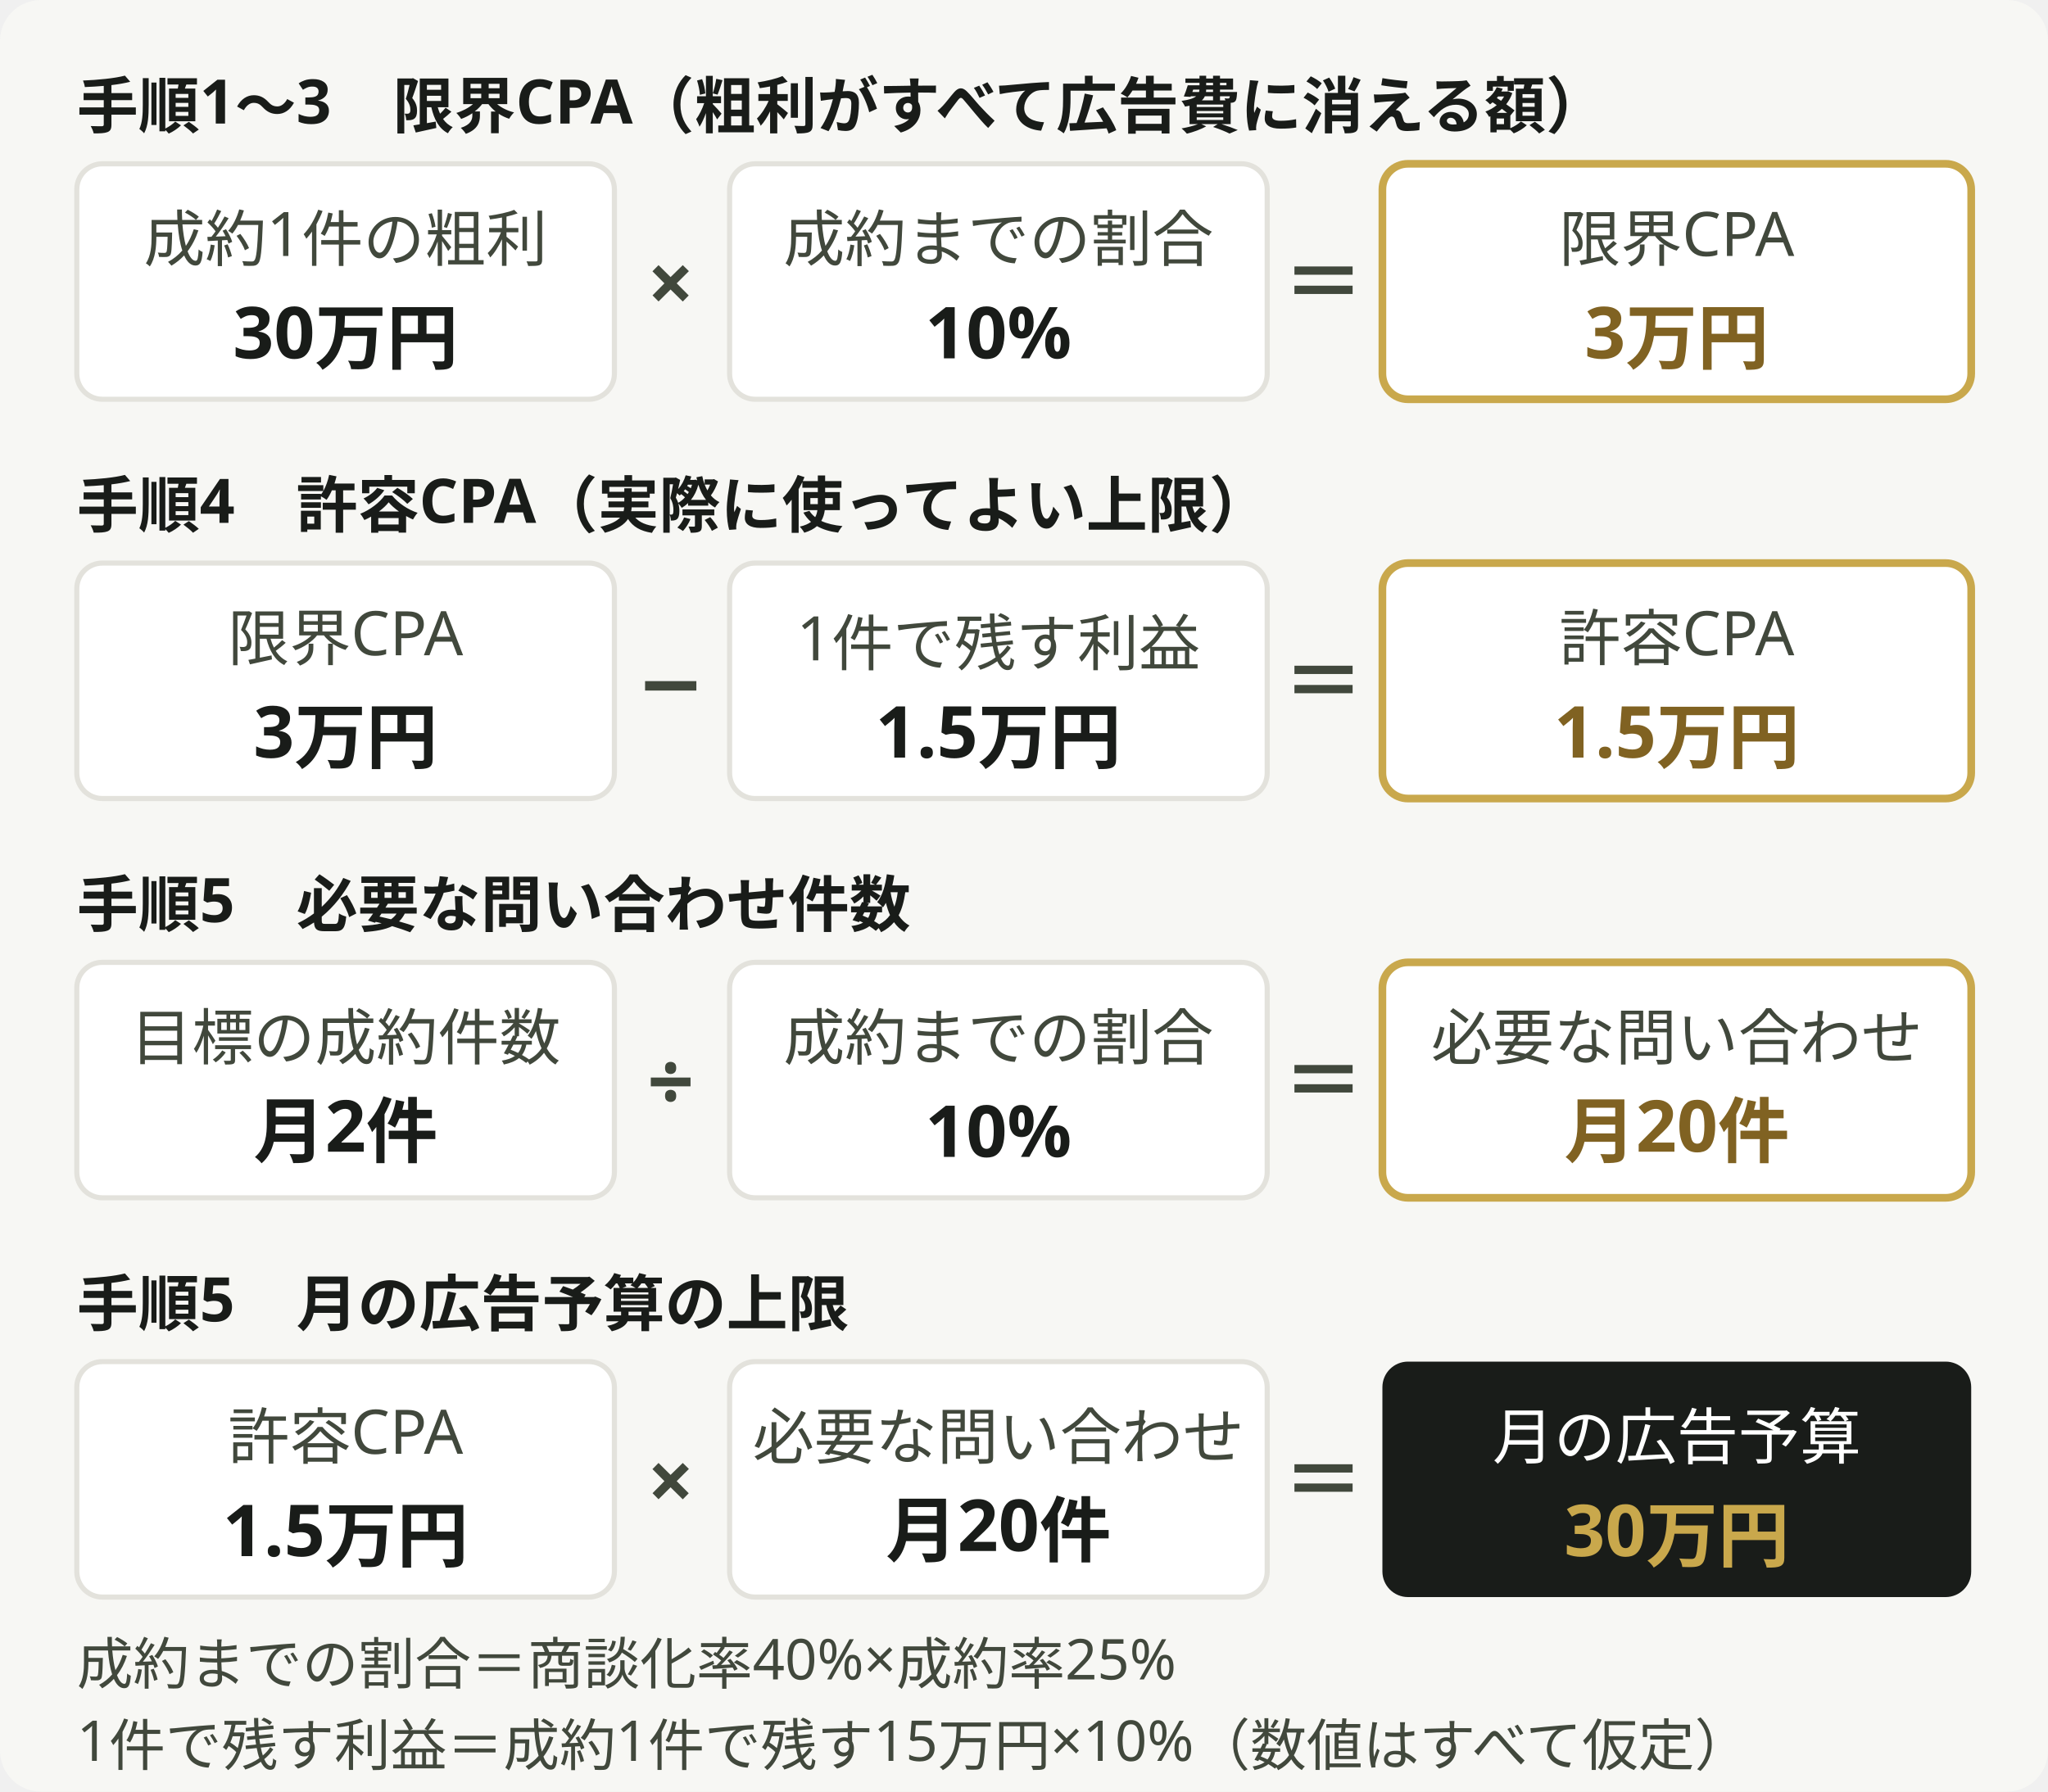
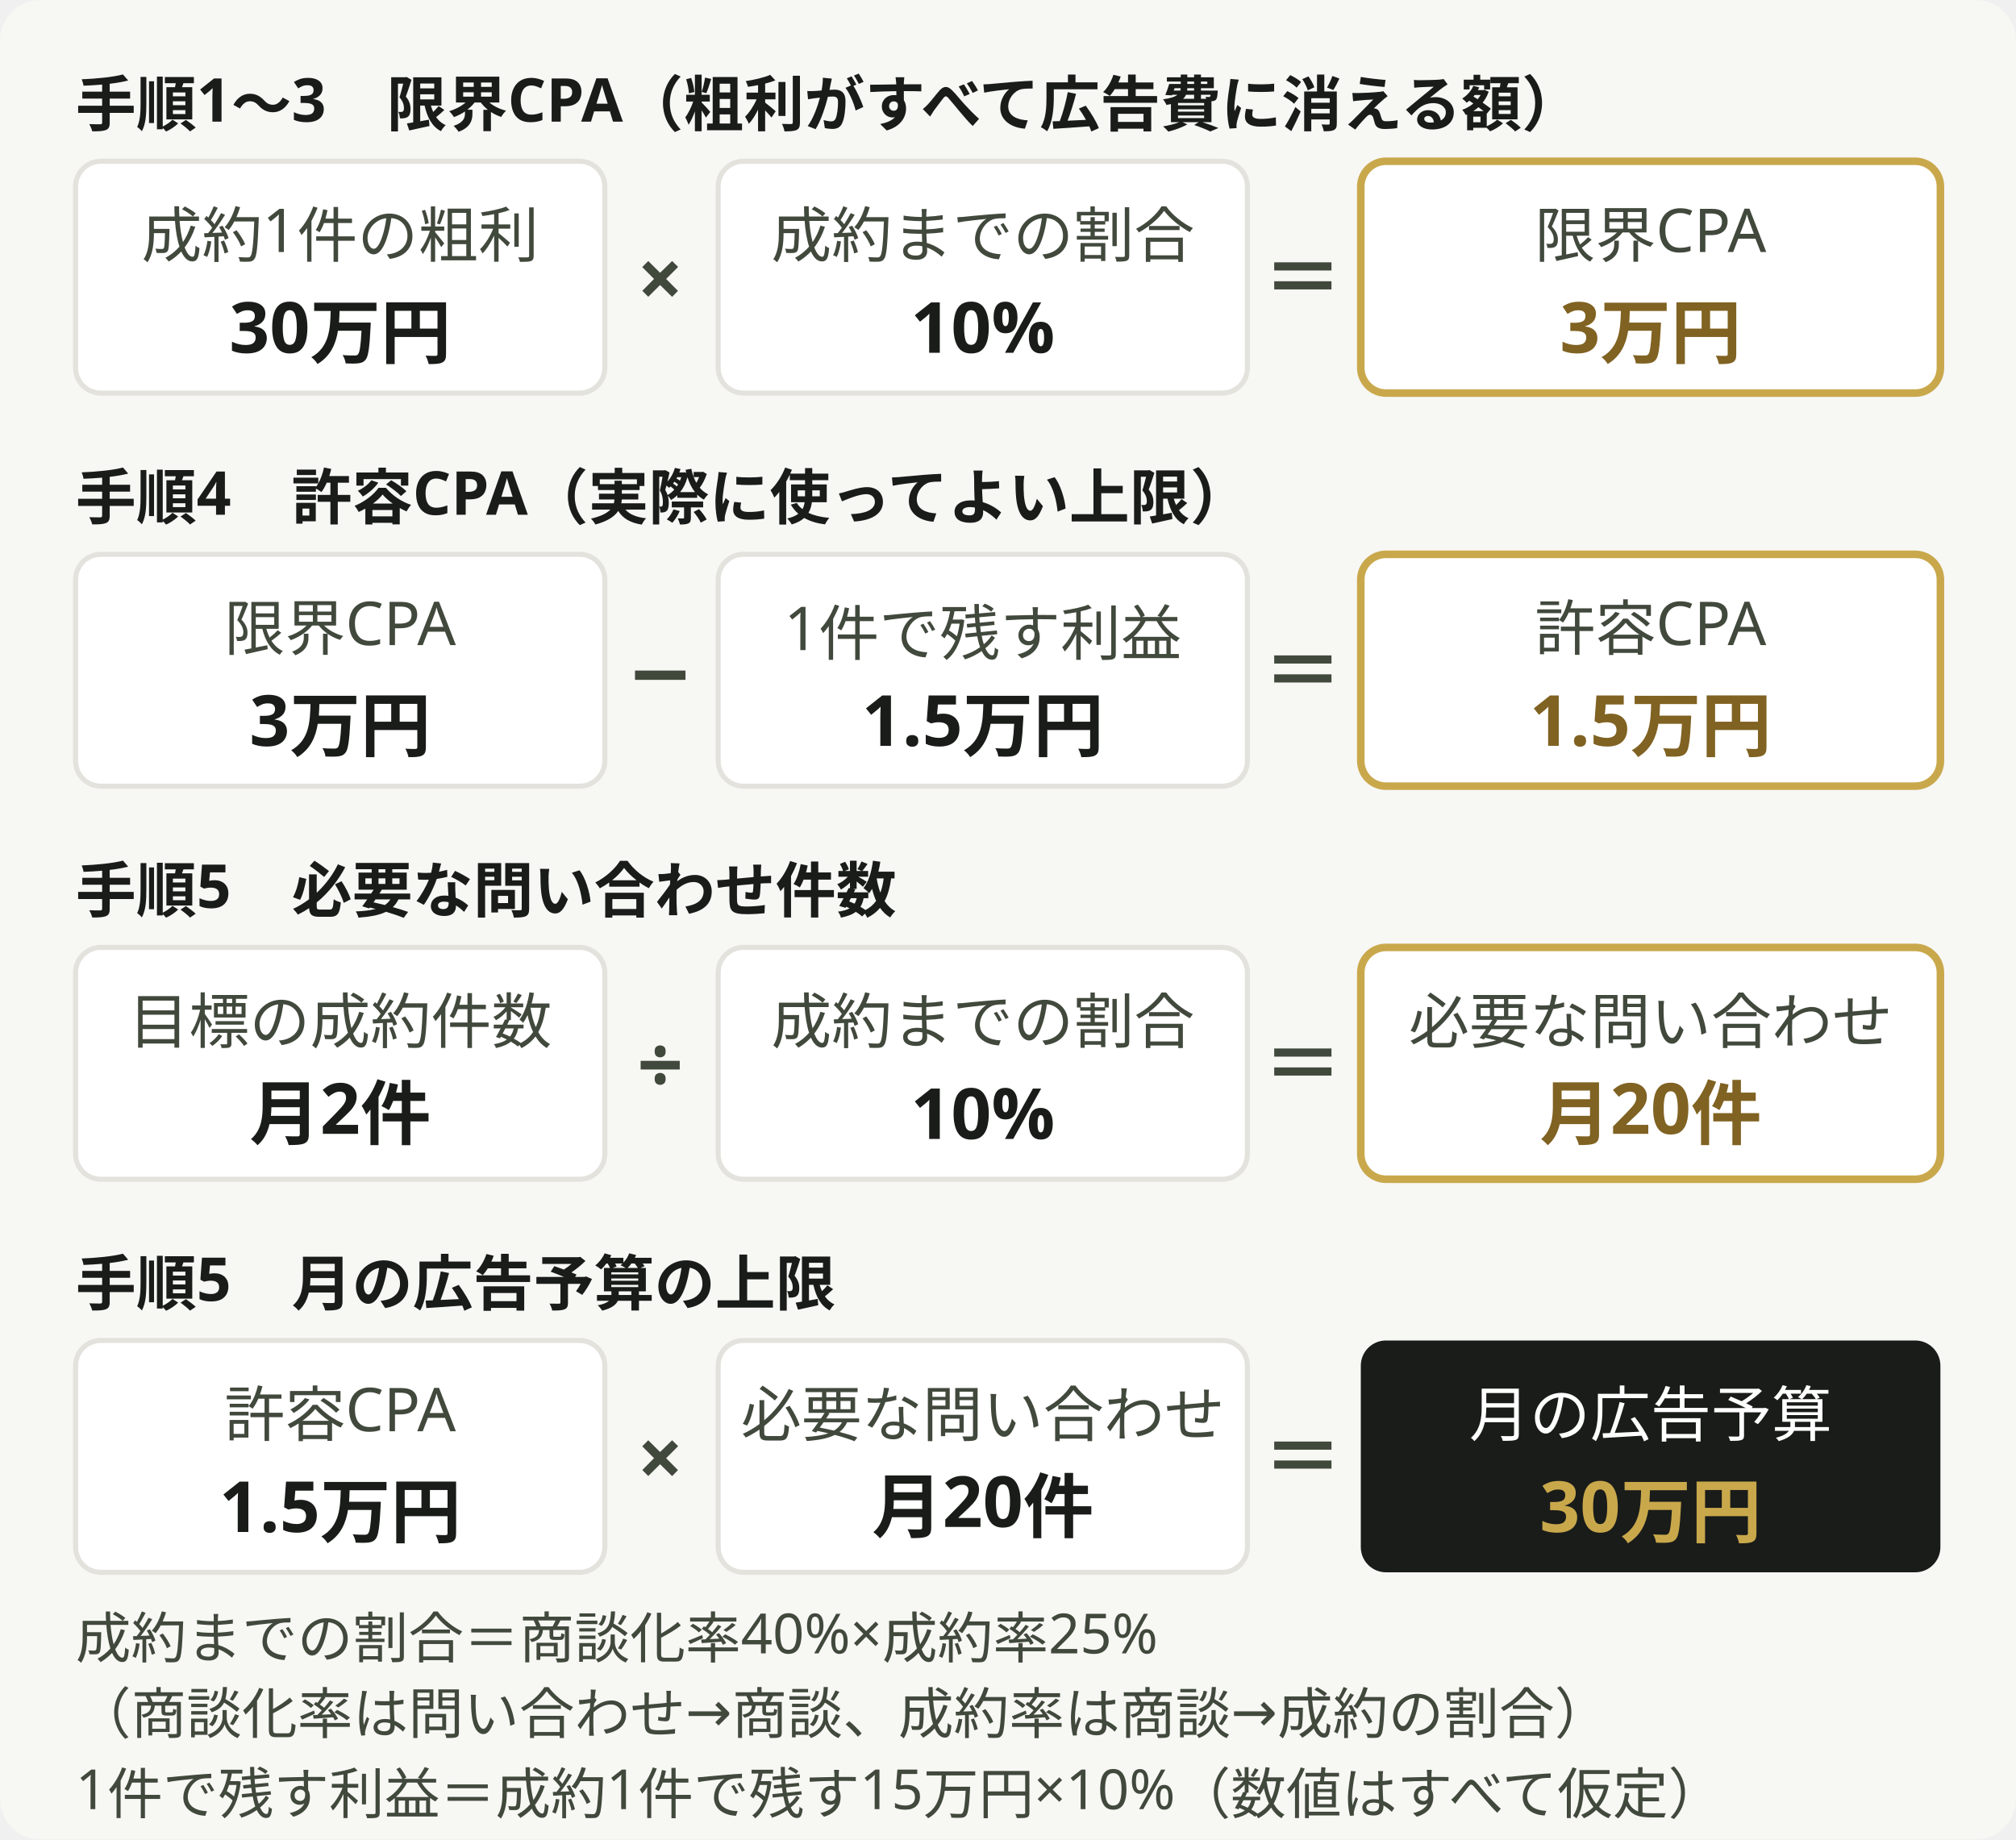
- <svg xmlns="http://www.w3.org/2000/svg" viewBox="0 0 800 700" width="800" height="700" font-family="Hiragino Sans, Hiragino Kaku Gothic ProN, Noto Sans JP, sans-serif">
-   <rect width="800" height="700" rx="16" fill="#f7f7f4" />
+ <svg xmlns="http://www.w3.org/2000/svg" viewBox="0 0 800 730" width="800" height="730" font-family="Hiragino Sans, Hiragino Kaku Gothic ProN, Noto Sans JP, sans-serif">
+   <rect width="800" height="730" rx="16" fill="#f7f7f4" />
  <text x="30" y="50" font-size="24" font-weight="700" fill="#191c19">手順1〜3　限界CPA（粗利がすべて広告費に消える額）</text>
  <rect x="30" y="64" width="210" height="92" rx="10" fill="#ffffff" stroke="#e3e2dc" stroke-width="2" />
  <text x="135" y="102" font-size="24" text-anchor="middle" fill="#41483c">成約1件の粗利</text>
  <text x="135" y="140" font-size="28" font-weight="700" text-anchor="middle" fill="#191c19">30万円</text>
  <text x="262" y="122" font-size="32" font-weight="700" text-anchor="middle" fill="#41483c">×</text>
  <rect x="285" y="64" width="210" height="92" rx="10" fill="#ffffff" stroke="#e3e2dc" stroke-width="2" />
  <text x="390" y="102" font-size="24" text-anchor="middle" fill="#41483c">成約までの割合</text>
  <text x="390" y="140" font-size="28" font-weight="700" text-anchor="middle" fill="#191c19">10%</text>
  <text x="517" y="122" font-size="32" font-weight="700" text-anchor="middle" fill="#41483c">＝</text>
  <rect x="540" y="64" width="230" height="92" rx="10" fill="#ffffff" stroke="#c9a84c" stroke-width="3" />
  <text x="655" y="102" font-size="24" text-anchor="middle" fill="#41483c">限界CPA</text>
  <text x="655" y="140" font-size="28" font-weight="700" text-anchor="middle" fill="#806222">3万円</text>
  <text x="30" y="206" font-size="24" font-weight="700" fill="#191c19">手順4　許容CPA（実際に使ってよい上限）</text>
  <rect x="30" y="220" width="210" height="92" rx="10" fill="#ffffff" stroke="#e3e2dc" stroke-width="2" />
  <text x="135" y="258" font-size="24" text-anchor="middle" fill="#41483c">限界CPA</text>
  <text x="135" y="296" font-size="28" font-weight="700" text-anchor="middle" fill="#191c19">3万円</text>
  <text x="262" y="278" font-size="32" font-weight="700" text-anchor="middle" fill="#41483c">−</text>
  <rect x="285" y="220" width="210" height="92" rx="10" fill="#ffffff" stroke="#e3e2dc" stroke-width="2" />
  <text x="390" y="258" font-size="24" text-anchor="middle" fill="#41483c">1件で残す利益</text>
  <text x="390" y="296" font-size="28" font-weight="700" text-anchor="middle" fill="#191c19">1.5万円</text>
  <text x="517" y="278" font-size="32" font-weight="700" text-anchor="middle" fill="#41483c">＝</text>
  <rect x="540" y="220" width="230" height="92" rx="10" fill="#ffffff" stroke="#c9a84c" stroke-width="3" />
  <text x="655" y="258" font-size="24" text-anchor="middle" fill="#41483c">許容CPA</text>
  <text x="655" y="296" font-size="28" font-weight="700" text-anchor="middle" fill="#806222">1.5万円</text>
  <text x="30" y="362" font-size="24" font-weight="700" fill="#191c19">手順5　必要な問い合わせ件数</text>
  <rect x="30" y="376" width="210" height="92" rx="10" fill="#ffffff" stroke="#e3e2dc" stroke-width="2" />
  <text x="135" y="414" font-size="24" text-anchor="middle" fill="#41483c">目標の成約件数</text>
  <text x="135" y="452" font-size="28" font-weight="700" text-anchor="middle" fill="#191c19">月2件</text>
  <text x="262" y="434" font-size="32" font-weight="700" text-anchor="middle" fill="#41483c">÷</text>
  <rect x="285" y="376" width="210" height="92" rx="10" fill="#ffffff" stroke="#e3e2dc" stroke-width="2" />
  <text x="390" y="414" font-size="24" text-anchor="middle" fill="#41483c">成約までの割合</text>
  <text x="390" y="452" font-size="28" font-weight="700" text-anchor="middle" fill="#191c19">10%</text>
  <text x="517" y="434" font-size="32" font-weight="700" text-anchor="middle" fill="#41483c">＝</text>
  <rect x="540" y="376" width="230" height="92" rx="10" fill="#ffffff" stroke="#c9a84c" stroke-width="3" />
  <text x="655" y="414" font-size="24" text-anchor="middle" fill="#41483c">必要な問い合わせ</text>
  <text x="655" y="452" font-size="28" font-weight="700" text-anchor="middle" fill="#806222">月20件</text>
  <text x="30" y="518" font-size="24" font-weight="700" fill="#191c19">手順5　月の広告予算の上限</text>
  <rect x="30" y="532" width="210" height="92" rx="10" fill="#ffffff" stroke="#e3e2dc" stroke-width="2" />
  <text x="135" y="570" font-size="24" text-anchor="middle" fill="#41483c">許容CPA</text>
  <text x="135" y="608" font-size="28" font-weight="700" text-anchor="middle" fill="#191c19">1.5万円</text>
  <text x="262" y="590" font-size="32" font-weight="700" text-anchor="middle" fill="#41483c">×</text>
  <rect x="285" y="532" width="210" height="92" rx="10" fill="#ffffff" stroke="#e3e2dc" stroke-width="2" />
  <text x="390" y="570" font-size="24" text-anchor="middle" fill="#41483c">必要な問い合わせ</text>
  <text x="390" y="608" font-size="28" font-weight="700" text-anchor="middle" fill="#191c19">月20件</text>
  <text x="517" y="590" font-size="32" font-weight="700" text-anchor="middle" fill="#41483c">＝</text>
  <rect x="540" y="532" width="230" height="92" rx="10" fill="#191c19" />
  <text x="655" y="570" font-size="24" text-anchor="middle" fill="#ffffff">月の広告予算</text>
  <text x="655" y="608" font-size="28" font-weight="700" text-anchor="middle" fill="#c9a84c">30万円</text>
  <text x="30" y="658" font-size="22" fill="#41483c">成約までの割合＝商談化率40%×成約率25%</text>
-   <text x="30" y="688" font-size="22" fill="#41483c">1件で残す利益＝成約1件で残す15万円×10%（数値はすべて仮定）</text>
+   <text x="30" y="688" font-size="22" fill="#41483c">（商談化率は問い合わせ→商談、成約率は商談→成約の割合）</text>
+   <text x="30" y="718" font-size="22" fill="#41483c">1件で残す利益＝成約1件で残す15万円×10%（数値はすべて仮定）</text>
</svg>
